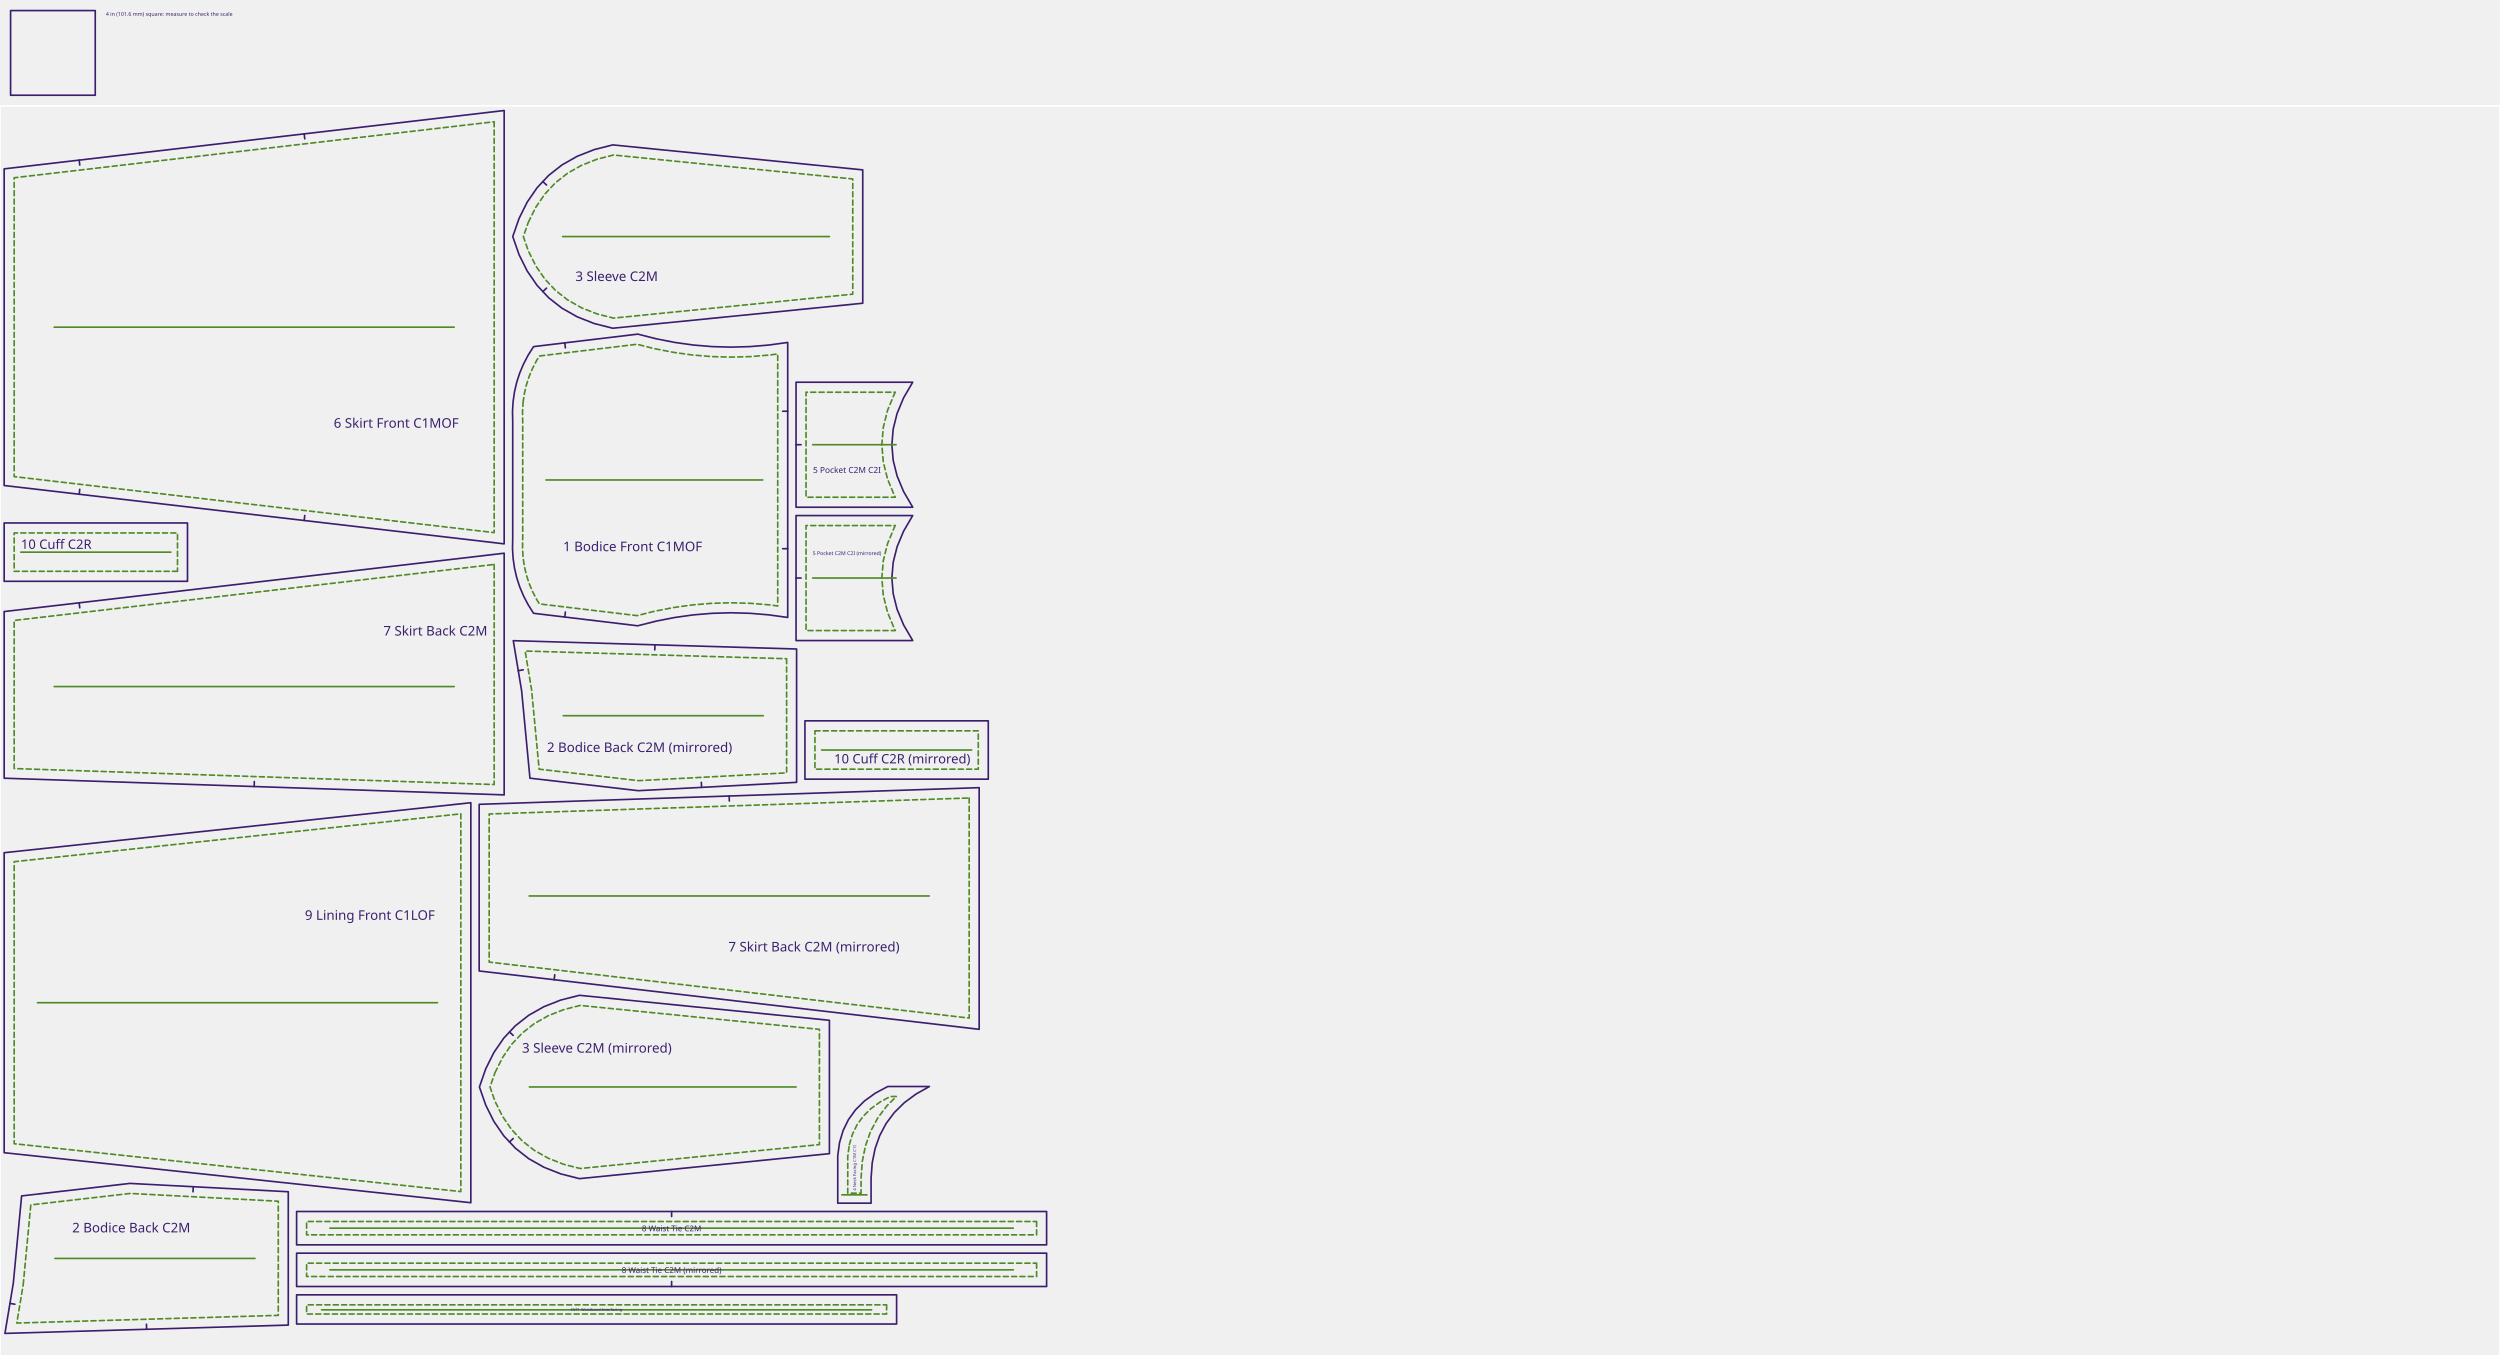
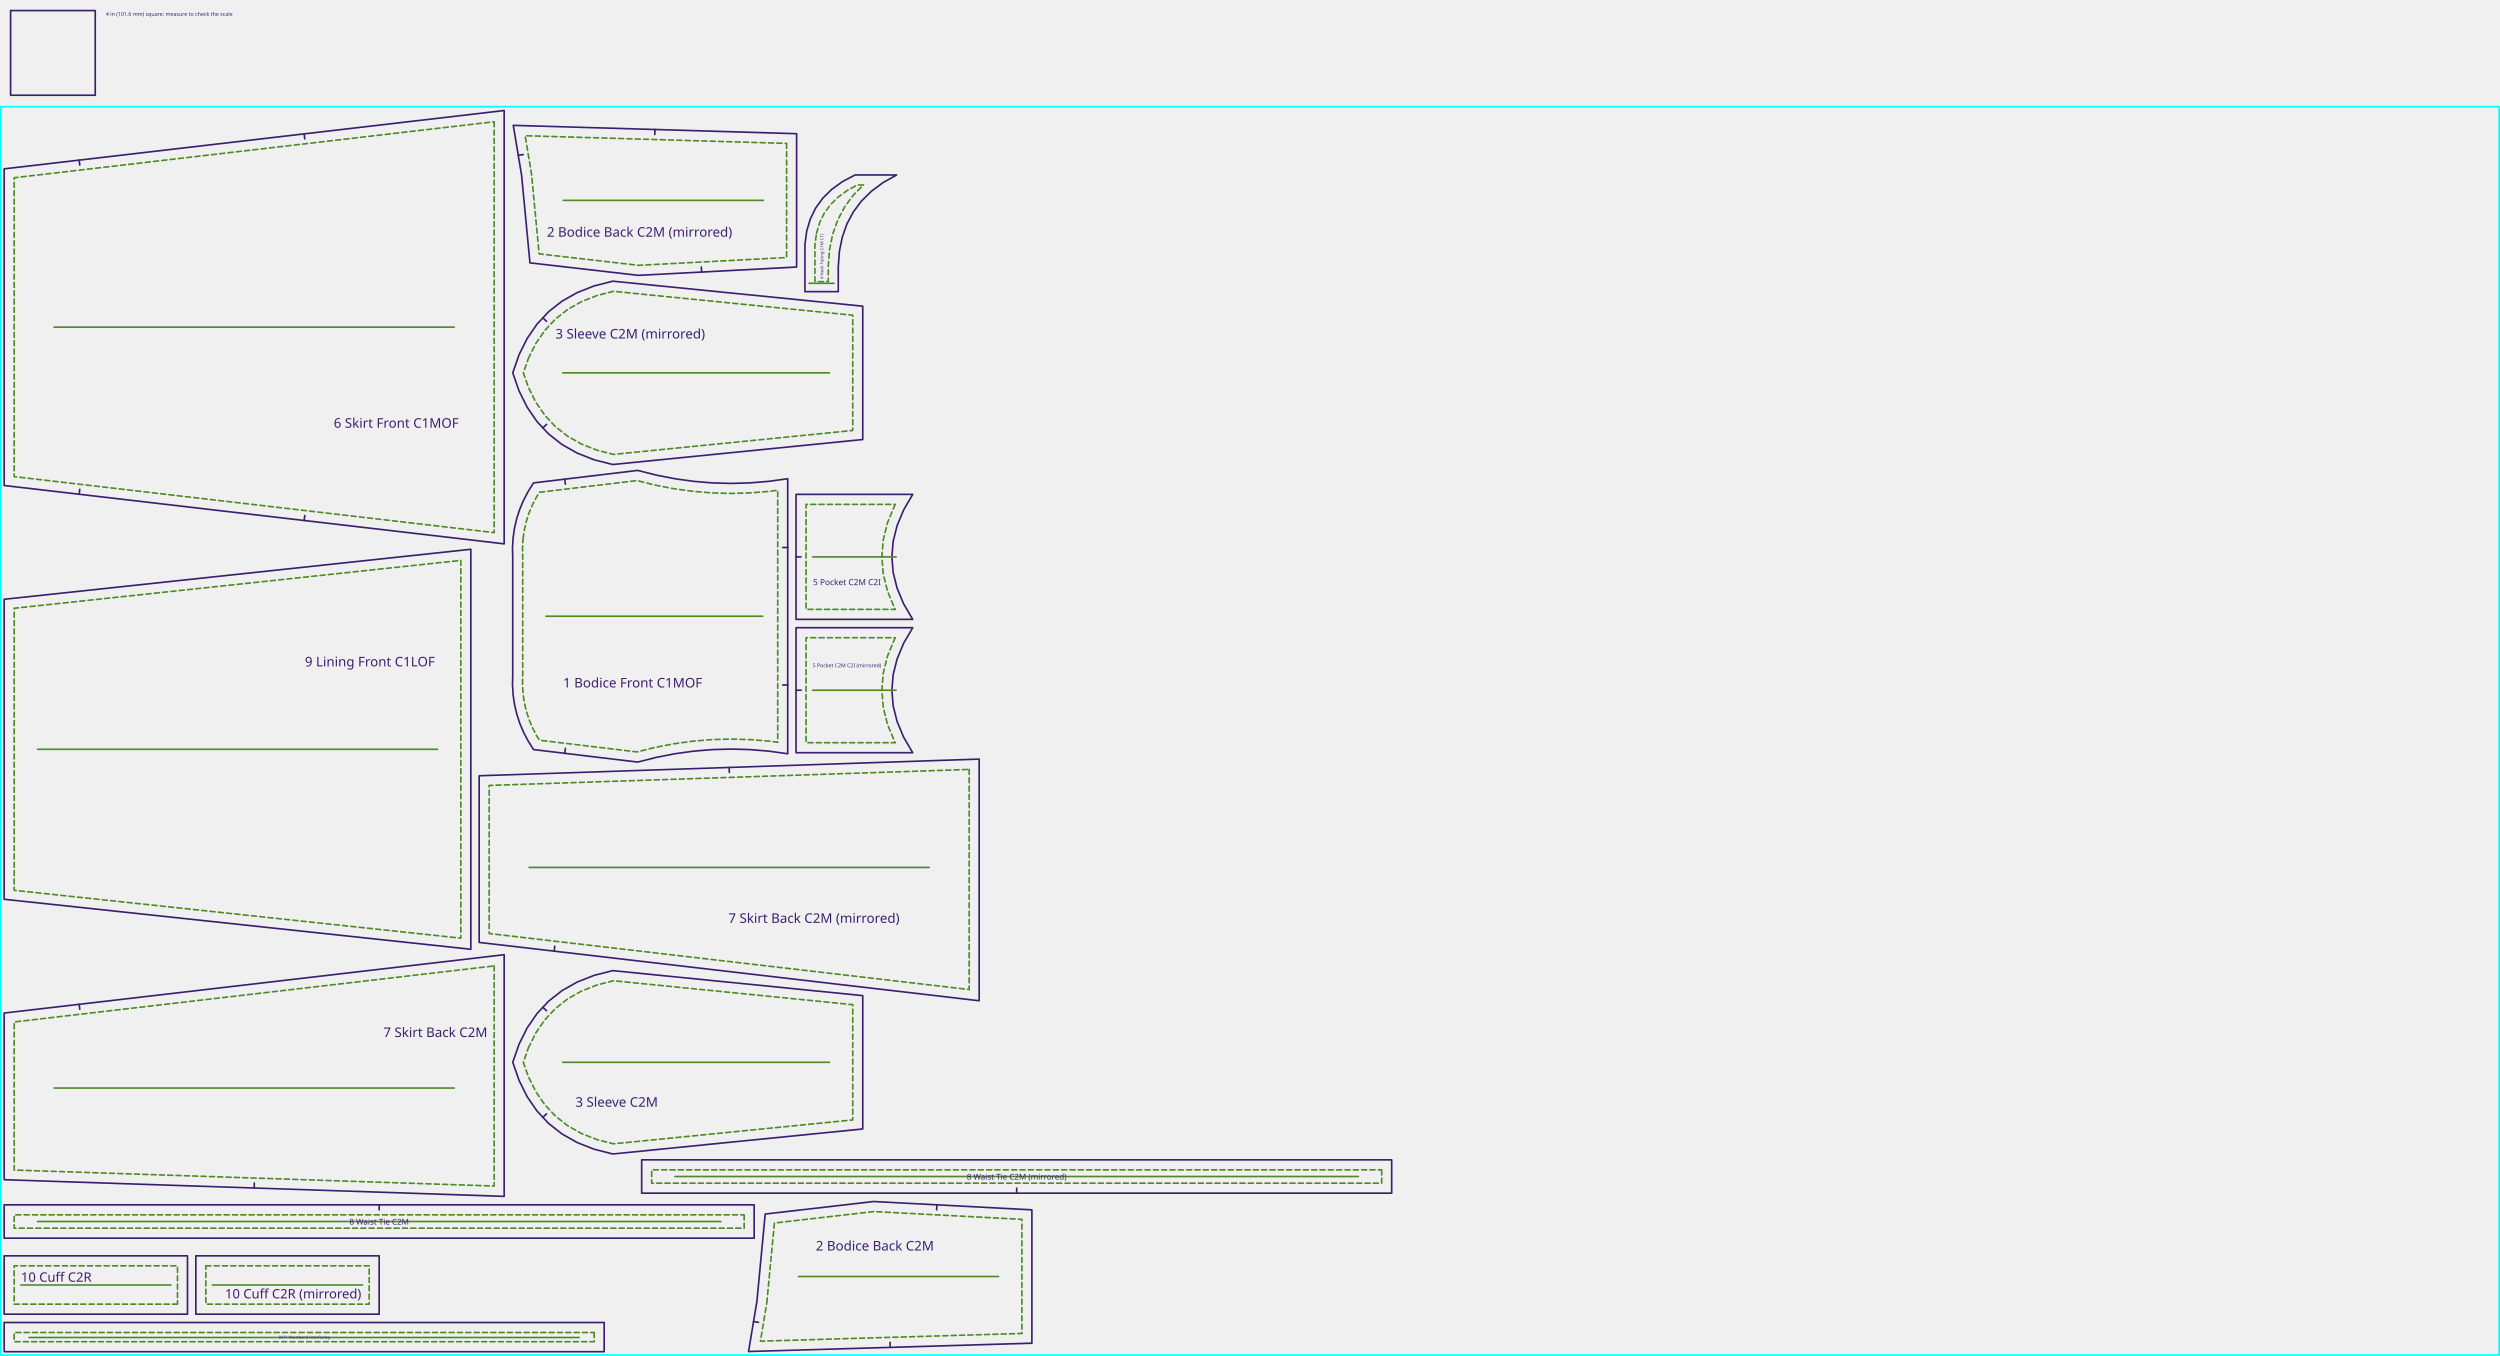
<svg xmlns="http://www.w3.org/2000/svg" width="3000mm" height="1627mm" viewBox="0 0 11338.583 6149.291">
  <g id="layer-calibration">
    <rect id="calibration-square" x="48" y="48" width="384" height="384" style="fill:none;stroke:#3b1f6e;stroke-width:7.559;stroke-linecap:round;stroke-linejoin:round" />
    <text id="calibration-label" x="480" y="72" style="font-family:sans-serif;font-size:24px;fill:#3b1f6e;stroke:none">4 in (101.6 mm) square: measure to check the scale</text>
  </g>
  <g id="layer-sheet-1" transform="translate(0 480)">
    <g id="border-1">
-       <rect x="0" y="0" width="11338.583" height="5669.291" style="fill:none;stroke:#ffffff;stroke-width:7.559;stroke-linecap:round;stroke-linejoin:round" />
+       <rect x="3.78" y="3.78" width="11331.024" height="5661.732" style="fill:none;stroke:#00ffff;stroke-width:7.559;stroke-linecap:round;stroke-linejoin:round" />
    </g>
    <g id="group-6_Skirt_Front_C1MOF" transform="translate(18.89758 5218.081) rotate(270)">
      <g id="cut-6">
        <path d="M 3496.063 0 L 4932.283 0 L 5196.85 2267.717 L 3231.496 2267.717 Z" style="fill:none;stroke:#3b1f6e;stroke-width:7.559;stroke-linecap:round;stroke-linejoin:round" />
        <g>
          <path d="M 4971.969 340.157 L 4949.443 342.803" style="fill:none;stroke:#3b1f6e;stroke-width:7.559;stroke-linecap:round;stroke-linejoin:round" data-grainnest-group="group-6_Skirt_Front_C1MOF" data-grainnest-name="6 Skirt Front C1MOF" />
          <path d="M 5091.024 1360.63 L 5068.498 1363.276" style="fill:none;stroke:#3b1f6e;stroke-width:7.559;stroke-linecap:round;stroke-linejoin:round" data-grainnest-group="group-6_Skirt_Front_C1MOF" data-grainnest-name="6 Skirt Front C1MOF" />
        </g>
        <g transform="matrix(-1 -1.2246467991473532e-16 -1.2246467991473532e-16 1 8428.346 4.547473508864641e-13)">
          <path d="M 4971.969 340.157 L 4949.443 342.803" style="fill:none;stroke:#3b1f6e;stroke-width:7.559;stroke-linecap:round;stroke-linejoin:round" data-grainnest-group="group-6_Skirt_Front_C1MOF" data-grainnest-name="6 Skirt Front C1MOF" />
          <path d="M 5091.024 1360.63 L 5068.498 1363.276" style="fill:none;stroke:#3b1f6e;stroke-width:7.559;stroke-linecap:round;stroke-linejoin:round" data-grainnest-group="group-6_Skirt_Front_C1MOF" data-grainnest-name="6 Skirt Front C1MOF" />
        </g>
      </g>
      <path d="M 5145.897 2222.362 L 3282.449 2222.362 L 3536.434 45.354 L 4891.913 45.354 Z" style="fill:none;stroke:#4f8a26;stroke-width:7.559;stroke-linecap:round;stroke-linejoin:round;stroke-dasharray:22.677,15.118" id="sew-6" />
      <path d="M 4214.173 226.772 L 4214.173 2040.945" style="fill:none;stroke:#4f8a26;stroke-width:7.559;stroke-linecap:round;stroke-linejoin:round" data-grainnest-grain="1" data-grainnest-grain-angle="90" data-grainnest-group="group-6_Skirt_Front_C1MOF" id="grain-6" />
      <text transform="translate(3781.604 1777.996) rotate(-270)" text-anchor="middle" dominant-baseline="central" style="font-family:sans-serif;font-size:60.472px;fill:#3b1f6e;stroke:none" id="name-6">6 Skirt Front C1MOF</text>
    </g>
-     <g id="group-7_Skirt_Back_C2M" transform="translate(-2437.795 3125.109) rotate(270)">
+     <g id="group-9_Lining_Front_C1LOF" transform="translate(-2437.795 4543.492) rotate(270)">
+       <g id="cut-9">
+         <path d="M 944.882 2456.693 L 2305.512 2456.693 L 2532.283 4573.228 L 718.11 4573.228 Z" style="fill:none;stroke:#3b1f6e;stroke-width:7.559;stroke-linecap:round;stroke-linejoin:round" />
+       </g>
+       <path d="M 2481.81 4527.874 L 768.584 4527.874 L 985.636 2502.047 L 2264.757 2502.047 Z" style="fill:none;stroke:#4f8a26;stroke-width:7.559;stroke-linecap:round;stroke-linejoin:round;stroke-dasharray:22.677,15.118" id="sew-9" />
+       <path d="M 1625.197 2607.874 L 1625.197 4422.047" style="fill:none;stroke:#4f8a26;stroke-width:7.559;stroke-linecap:round;stroke-linejoin:round" data-grainnest-grain="1" data-grainnest-grain-angle="90" data-grainnest-group="group-9_Lining_Front_C1LOF" id="grain-9" />
+       <text transform="translate(2024.528 4115.245) rotate(-270)" text-anchor="middle" dominant-baseline="central" style="font-family:sans-serif;font-size:60.472px;fill:#3b1f6e;stroke:none" id="name-9">9 Lining Front C1LOF</text>
+     </g>
+     <g id="group-7_Skirt_Back_C2M" transform="translate(-2437.795 4946.068) rotate(270)">
      <g id="cut-7">
        <path d="M 75.591 2456.693 L 831.496 2456.693 L 1096.063 4724.409 L 0 4724.409 z" style="fill:none;stroke:#3b1f6e;stroke-width:7.559;stroke-linecap:round;stroke-linejoin:round" data-grainnest-group="group-7_Skirt_Back_C2M" data-grainnest-name="7 Skirt Back C2M" />
        <path d="M 871.181 2796.85 L 848.655 2799.496" style="fill:none;stroke:#3b1f6e;stroke-width:7.559;stroke-linecap:round;stroke-linejoin:round" data-grainnest-group="group-7_Skirt_Back_C2M" data-grainnest-name="7 Skirt Back C2M" />
        <path d="M 37.795 3590.551 L 60.472 3591.307" style="fill:none;stroke:#3b1f6e;stroke-width:7.559;stroke-linecap:round;stroke-linejoin:round" data-grainnest-group="group-7_Skirt_Back_C2M" data-grainnest-name="7 Skirt Back C2M" />
      </g>
      <path d="M 1045.11 4679.055 L 46.891 4679.055 L 119.458 2502.047 L 791.125 2502.047 Z" style="fill:none;stroke:#4f8a26;stroke-width:7.559;stroke-linecap:round;stroke-linejoin:round;stroke-dasharray:22.677,15.118" id="sew-7" />
      <path d="M 491.339 2683.465 L 491.339 4497.638" style="fill:none;stroke:#4f8a26;stroke-width:7.559;stroke-linecap:round;stroke-linejoin:round" data-grainnest-grain="1" data-grainnest-grain-angle="90" data-grainnest-group="group-7_Skirt_Back_C2M" id="grain-7" />
      <text transform="translate(746.14 4412.403) rotate(-270)" text-anchor="middle" dominant-baseline="central" style="font-family:sans-serif;font-size:60.472px;fill:#3b1f6e;stroke:none" id="name-7">7 Skirt Back C2M</text>
    </g>
-     <g id="group-9_Lining_Front_C1LOF" transform="translate(-2437.795 5692.922) rotate(270)">
-       <g id="cut-9">
-         <path d="M 944.882 2456.693 L 2305.512 2456.693 L 2532.283 4573.228 L 718.11 4573.228 Z" style="fill:none;stroke:#3b1f6e;stroke-width:7.559;stroke-linecap:round;stroke-linejoin:round" />
-       </g>
-       <path d="M 2481.81 4527.874 L 768.584 4527.874 L 985.636 2502.047 L 2264.757 2502.047 Z" style="fill:none;stroke:#4f8a26;stroke-width:7.559;stroke-linecap:round;stroke-linejoin:round;stroke-dasharray:22.677,15.118" id="sew-9" />
-       <path d="M 1625.197 2607.874 L 1625.197 4422.047" style="fill:none;stroke:#4f8a26;stroke-width:7.559;stroke-linecap:round;stroke-linejoin:round" data-grainnest-grain="1" data-grainnest-grain-angle="90" data-grainnest-group="group-9_Lining_Front_C1LOF" id="grain-9" />
-       <text transform="translate(2024.528 4115.245) rotate(-270)" text-anchor="middle" dominant-baseline="central" style="font-family:sans-serif;font-size:60.472px;fill:#3b1f6e;stroke:none" id="name-9">9 Lining Front C1LOF</text>
-     </g>
-     <g id="group-7_Skirt_Back_C2M_mirrored" transform="translate(-283.4645 4188.437) rotate(270)">
+     <g id="group-7_Skirt_Back_C2M_mirrored" transform="translate(-283.4645 4058.882) rotate(270)">
      <g id="cut-7-2" transform="translate(1096.063 0) scale(-1 1)">
        <path d="M 75.591 2456.693 L 831.496 2456.693 L 1096.063 4724.409 L 0 4724.409 z" style="fill:none;stroke:#3b1f6e;stroke-width:7.559;stroke-linecap:round;stroke-linejoin:round" data-grainnest-group="group-7_Skirt_Back_C2M" data-grainnest-name="7 Skirt Back C2M" />
        <path d="M 871.181 2796.85 L 848.655 2799.496" style="fill:none;stroke:#3b1f6e;stroke-width:7.559;stroke-linecap:round;stroke-linejoin:round" data-grainnest-group="group-7_Skirt_Back_C2M" data-grainnest-name="7 Skirt Back C2M" />
        <path d="M 37.795 3590.551 L 60.472 3591.307" style="fill:none;stroke:#3b1f6e;stroke-width:7.559;stroke-linecap:round;stroke-linejoin:round" data-grainnest-group="group-7_Skirt_Back_C2M" data-grainnest-name="7 Skirt Back C2M" />
      </g>
      <path d="M 1049.172 4679.055 L 50.953 4679.055 L 304.938 2502.047 L 976.605 2502.047 Z" style="fill:none;stroke:#4f8a26;stroke-width:7.559;stroke-linecap:round;stroke-linejoin:round;stroke-dasharray:22.677,15.118" id="sew-7-2" />
      <path d="M 491.339 2683.465 L 491.339 4497.638" style="fill:none;stroke:#4f8a26;stroke-width:7.559;stroke-linecap:round;stroke-linejoin:round" data-grainnest-grain="1" data-grainnest-grain-angle="90" data-grainnest-group="group-7_Skirt_Back_C2M" id="grain-7-2" transform="translate(1096.063 0) scale(-1 1)" />
      <text transform="translate(376.685 3975.253) rotate(-270)" text-anchor="middle" dominant-baseline="central" style="font-family:sans-serif;font-size:60.472px;fill:#3b1f6e;stroke:none" id="name-7-2">7 Skirt Back C2M (mirrored)</text>
    </g>
-     <g id="group-1_Bodice_Front_C1MOF" transform="translate(2324.421 1696.798) rotate(270)">
+     <g id="group-1_Bodice_Front_C1MOF" transform="translate(2324.421 2314.934) rotate(270)">
      <g id="cut-1">
        <path d="M -611.83 1162.205 L -604.762 1076.523 L -602.419 991.106 L -604.8 905.915 L -611.868 821.027 L -623.66 736.365 L -640.176 651.969 L -661.417 567.874 L -604.724 95.433 L -565.757 70.866 L -525.77 49.965 L -484.762 32.693 L -442.734 19.049 L -399.723 9.071 L -355.691 2.721 L -310.639 0 L -264.567 0.945 L 264.567 0.945 L 310.639 0 L 355.691 2.721 L 399.723 9.071 L 442.734 19.049 L 484.762 32.693 L 525.77 49.965 L 565.757 70.866 L 604.724 95.433 L 661.417 567.874 L 640.176 651.969 L 623.66 736.365 L 611.868 821.027 L 604.8 905.915 L 602.419 991.106 L 604.762 1076.523 L 611.83 1162.205 L 623.622 1248.189 L -623.622 1248.189 Z" style="fill:none;stroke:#3b1f6e;stroke-width:7.559;stroke-linecap:round;stroke-linejoin:round" />
        <g>
          <path d="M 311.811 1248.189 L 311.811 1225.512" style="fill:none;stroke:#3b1f6e;stroke-width:7.559;stroke-linecap:round;stroke-linejoin:round" data-grainnest-group="group-1_Bodice_Front_C1MOF" data-grainnest-name="1 Bodice Front C1MOF" />
          <path d="M 621.732 237.165 L 599.206 239.849" style="fill:none;stroke:#3b1f6e;stroke-width:7.559;stroke-linecap:round;stroke-linejoin:round" data-grainnest-group="group-1_Bodice_Front_C1MOF" data-grainnest-name="1 Bodice Front C1MOF" />
        </g>
        <g transform="matrix(-1 -1.2246467991473532e-16 -1.2246467991473532e-16 1 1.528590634679271e-13 0)">
          <path d="M 311.811 1248.189 L 311.811 1225.512" style="fill:none;stroke:#3b1f6e;stroke-width:7.559;stroke-linecap:round;stroke-linejoin:round" data-grainnest-group="group-1_Bodice_Front_C1MOF" data-grainnest-name="1 Bodice Front C1MOF" />
          <path d="M 621.732 237.165 L 599.206 239.849" style="fill:none;stroke:#3b1f6e;stroke-width:7.559;stroke-linecap:round;stroke-linejoin:round" data-grainnest-group="group-1_Bodice_Front_C1MOF" data-grainnest-name="1 Bodice Front C1MOF" />
        </g>
      </g>
      <path d="M 351.079 47.88 L 391.346 53.686 L 430.585 62.789 L 468.929 75.237 L 506.43 91.032 L 543.122 110.211 L 562.266 122.281 L 615.384 564.924 L 595.902 642.052 L 578.911 728.876 L 566.774 816.013 L 559.498 903.398 L 557.047 991.094 L 559.459 1079.011 L 566.73 1167.154 L 571.623 1202.835 L -571.623 1202.835 L -566.73 1167.154 L -559.459 1079.011 L -557.047 991.094 L -559.498 903.398 L -566.774 816.013 L -578.911 728.876 L -595.902 642.052 L -615.384 564.924 L -562.266 122.281 L -543.122 110.211 L -506.43 91.032 L -468.929 75.237 L -430.585 62.789 L -391.346 53.686 L -351.079 47.88 L -309.736 45.382 L -265.032 46.299 L 265.032 46.299 L 309.736 45.382 Z" style="fill:none;stroke:#4f8a26;stroke-width:7.559;stroke-linecap:round;stroke-linejoin:round;stroke-dasharray:22.677,15.118" id="sew-1" />
      <path d="M 0 152.126 L 0 1134.803" style="fill:none;stroke:#4f8a26;stroke-width:7.559;stroke-linecap:round;stroke-linejoin:round" data-grainnest-grain="1" data-grainnest-grain-angle="90" data-grainnest-group="group-1_Bodice_Front_C1MOF" id="grain-1" />
      <text transform="translate(-299.682 544.878) rotate(-270)" text-anchor="middle" dominant-baseline="central" style="font-family:sans-serif;font-size:60.472px;fill:#3b1f6e;stroke:none" id="name-1">1 Bodice Front C1MOF</text>
    </g>
-     <g id="group-3_Sleeve_C2M_mirrored" transform="translate(2174.346 6585.325) rotate(270)">
+     <g id="group-3_Sleeve_C2M_mirrored" transform="translate(2325.527 3346.48) rotate(270)">
      <g id="cut-3" transform="translate(4270.866 0) scale(-1 1)">
        <path d="M 1719.685 453.543 L 1741.191 368.92 L 1771.389 292.271 L 1810.28 223.597 L 1857.902 162.935 L 1914.217 110.211 L 1979.263 65.499 L 2053.002 28.762 L 2135.433 0 L 2217.865 28.762 L 2291.603 65.499 L 2356.649 110.211 L 2412.964 162.935 L 2460.586 223.597 L 2499.477 292.271 L 2529.676 368.92 L 2551.181 453.543 L 2437.795 1587.402 L 1833.071 1587.402 z" style="fill:none;stroke:#3b1f6e;stroke-width:7.559;stroke-linecap:round;stroke-linejoin:round" data-grainnest-group="group-3_Sleeve_C2M" data-grainnest-name="3 Sleeve C2M" />
        <path d="M 1886.06 136.554 L 1901.556 153.146" style="fill:none;stroke:#3b1f6e;stroke-width:7.559;stroke-linecap:round;stroke-linejoin:round" data-grainnest-group="group-3_Sleeve_C2M" data-grainnest-name="3 Sleeve C2M" />
        <path d="M 2384.806 136.554 L 2369.31 153.146" style="fill:none;stroke:#3b1f6e;stroke-width:7.559;stroke-linecap:round;stroke-linejoin:round" data-grainnest-group="group-3_Sleeve_C2M" data-grainnest-name="3 Sleeve C2M" />
      </g>
      <path d="M 2200.211 70.638 L 2268.532 104.676 L 2328.144 145.653 L 2379.433 193.672 L 2422.803 248.918 L 2458.445 311.854 L 2486.426 382.873 L 2505.257 456.975 L 2396.75 1542.047 L 1874.116 1542.047 L 1765.609 456.975 L 1784.44 382.873 L 1812.421 311.854 L 1848.063 248.918 L 1891.434 193.672 L 1942.723 145.653 L 2002.334 104.676 L 2070.655 70.638 L 2135.433 48.036 Z" style="fill:none;stroke:#4f8a26;stroke-width:7.559;stroke-linecap:round;stroke-linejoin:round;stroke-dasharray:22.677,15.118" id="sew-3" />
      <path d="M 2135.433 226.772 L 2135.433 1436.22" style="fill:none;stroke:#4f8a26;stroke-width:7.559;stroke-linecap:round;stroke-linejoin:round" data-grainnest-grain="1" data-grainnest-grain-angle="90" data-grainnest-group="group-3_Sleeve_C2M" id="grain-3" transform="translate(4270.866 0) scale(-1 1)" />
      <text transform="translate(2314.605 532.758) rotate(-270)" text-anchor="middle" dominant-baseline="central" style="font-family:sans-serif;font-size:60.472px;fill:#3b1f6e;stroke:none" id="name-3">3 Sleeve C2M (mirrored)</text>
    </g>
-     <g id="group-3_Sleeve_C2M" transform="translate(2325.527 2728.344) rotate(270)">
-       <g id="cut-3-2">
-         <path d="M 1719.685 453.543 L 1741.191 368.92 L 1771.389 292.271 L 1810.28 223.597 L 1857.902 162.935 L 1914.217 110.211 L 1979.263 65.499 L 2053.002 28.762 L 2135.433 0 L 2217.865 28.762 L 2291.603 65.499 L 2356.649 110.211 L 2412.964 162.935 L 2460.586 223.597 L 2499.477 292.271 L 2529.676 368.92 L 2551.181 453.543 L 2437.795 1587.402 L 1833.071 1587.402 z" style="fill:none;stroke:#3b1f6e;stroke-width:7.559;stroke-linecap:round;stroke-linejoin:round" data-grainnest-group="group-3_Sleeve_C2M" data-grainnest-name="3 Sleeve C2M" />
-         <path d="M 1886.06 136.554 L 1901.556 153.146" style="fill:none;stroke:#3b1f6e;stroke-width:7.559;stroke-linecap:round;stroke-linejoin:round" data-grainnest-group="group-3_Sleeve_C2M" data-grainnest-name="3 Sleeve C2M" />
-         <path d="M 2384.806 136.554 L 2369.31 153.146" style="fill:none;stroke:#3b1f6e;stroke-width:7.559;stroke-linecap:round;stroke-linejoin:round" data-grainnest-group="group-3_Sleeve_C2M" data-grainnest-name="3 Sleeve C2M" />
-       </g>
-       <path d="M 2200.211 70.638 L 2268.532 104.676 L 2328.144 145.653 L 2379.433 193.672 L 2422.803 248.918 L 2458.445 311.854 L 2486.426 382.873 L 2505.257 456.975 L 2396.75 1542.047 L 1874.116 1542.047 L 1765.609 456.975 L 1784.44 382.873 L 1812.421 311.854 L 1848.063 248.918 L 1891.434 193.672 L 1942.723 145.653 L 2002.334 104.676 L 2070.655 70.638 L 2135.433 48.036 Z" style="fill:none;stroke:#4f8a26;stroke-width:7.559;stroke-linecap:round;stroke-linejoin:round;stroke-dasharray:22.677,15.118" id="sew-3-2" />
-       <path d="M 2135.433 226.772 L 2135.433 1436.22" style="fill:none;stroke:#4f8a26;stroke-width:7.559;stroke-linecap:round;stroke-linejoin:round" data-grainnest-grain="1" data-grainnest-grain-angle="90" data-grainnest-group="group-3_Sleeve_C2M" id="grain-3-2" />
-       <text transform="translate(1957.311 471.23) rotate(-270)" text-anchor="middle" dominant-baseline="central" style="font-family:sans-serif;font-size:60.472px;fill:#3b1f6e;stroke:none" id="name-3-2">3 Sleeve C2M</text>
-     </g>
-     <g id="group-2_Bodice_Back_C2M_mirrored" transform="translate(2327.931 3956.461) rotate(270)">
+     <g id="group-2_Bodice_Back_C2M_mirrored" transform="translate(2327.931 1619.265) rotate(270)">
      <g id="cut-2" transform="translate(2381.102 0) scale(-1 1)">
        <path d="M 850.394 0 L 1077.165 37.795 L 1474.016 75.591 L 1530.709 566.929 L 1492.913 1285.039 L 888.189 1285.039 z" style="fill:none;stroke:#3b1f6e;stroke-width:7.559;stroke-linecap:round;stroke-linejoin:round" data-grainnest-group="group-2_Bodice_Back_C2M" data-grainnest-name="2 Bodice Back C2M" />
        <path d="M 986.457 22.677 L 982.715 45.052" style="fill:none;stroke:#3b1f6e;stroke-width:7.559;stroke-linecap:round;stroke-linejoin:round" data-grainnest-group="group-2_Bodice_Back_C2M" data-grainnest-name="2 Bodice Back C2M" />
        <path d="M 1515.591 854.173 L 1492.951 852.964" style="fill:none;stroke:#3b1f6e;stroke-width:7.559;stroke-linecap:round;stroke-linejoin:round" data-grainnest-group="group-2_Bodice_Back_C2M" data-grainnest-name="2 Bodice Back C2M" />
        <path d="M 869.291 642.52 L 891.969 641.839" style="fill:none;stroke:#3b1f6e;stroke-width:7.559;stroke-linecap:round;stroke-linejoin:round" data-grainnest-group="group-2_Bodice_Back_C2M" data-grainnest-name="2 Bodice Back C2M" />
      </g>
      <path d="M 1448.873 1239.685 L 931.219 1239.685 L 895.885 568.347 L 947.934 117.26 L 1309.822 82.794 L 1483.752 53.806 Z" style="fill:none;stroke:#4f8a26;stroke-width:7.559;stroke-linecap:round;stroke-linejoin:round;stroke-dasharray:22.677,15.118" id="sew-2" />
      <path d="M 1190.551 226.772 L 1190.551 1133.858" style="fill:none;stroke:#4f8a26;stroke-width:7.559;stroke-linecap:round;stroke-linejoin:round" data-grainnest-grain="1" data-grainnest-grain-angle="90" data-grainnest-group="group-2_Bodice_Back_C2M" id="grain-2" transform="translate(2381.102 0) scale(-1 1)" />
      <text transform="translate(1049.136 572.862) rotate(-270)" text-anchor="middle" dominant-baseline="central" style="font-family:sans-serif;font-size:60.472px;fill:#3b1f6e;stroke:none" id="name-2">2 Bodice Back C2M (mirrored)</text>
    </g>
-     <g id="group-2_Bodice_Back_C2M" transform="translate(22.41914 6417.973) rotate(270)">
+     <g id="group-3_Sleeve_C2M" transform="translate(2325.527 6473.408) rotate(270)">
+       <g id="cut-3-2">
+         <path d="M 1719.685 453.543 L 1741.191 368.92 L 1771.389 292.271 L 1810.28 223.597 L 1857.902 162.935 L 1914.217 110.211 L 1979.263 65.499 L 2053.002 28.762 L 2135.433 0 L 2217.865 28.762 L 2291.603 65.499 L 2356.649 110.211 L 2412.964 162.935 L 2460.586 223.597 L 2499.477 292.271 L 2529.676 368.92 L 2551.181 453.543 L 2437.795 1587.402 L 1833.071 1587.402 z" style="fill:none;stroke:#3b1f6e;stroke-width:7.559;stroke-linecap:round;stroke-linejoin:round" data-grainnest-group="group-3_Sleeve_C2M" data-grainnest-name="3 Sleeve C2M" />
+         <path d="M 1886.06 136.554 L 1901.556 153.146" style="fill:none;stroke:#3b1f6e;stroke-width:7.559;stroke-linecap:round;stroke-linejoin:round" data-grainnest-group="group-3_Sleeve_C2M" data-grainnest-name="3 Sleeve C2M" />
+         <path d="M 2384.806 136.554 L 2369.31 153.146" style="fill:none;stroke:#3b1f6e;stroke-width:7.559;stroke-linecap:round;stroke-linejoin:round" data-grainnest-group="group-3_Sleeve_C2M" data-grainnest-name="3 Sleeve C2M" />
+       </g>
+       <path d="M 2200.211 70.638 L 2268.532 104.676 L 2328.144 145.653 L 2379.433 193.672 L 2422.803 248.918 L 2458.445 311.854 L 2486.426 382.873 L 2505.257 456.975 L 2396.75 1542.047 L 1874.116 1542.047 L 1765.609 456.975 L 1784.44 382.873 L 1812.421 311.854 L 1848.063 248.918 L 1891.434 193.672 L 1942.723 145.653 L 2002.334 104.676 L 2070.655 70.638 L 2135.433 48.036 Z" style="fill:none;stroke:#4f8a26;stroke-width:7.559;stroke-linecap:round;stroke-linejoin:round;stroke-dasharray:22.677,15.118" id="sew-3-2" />
+       <path d="M 2135.433 226.772 L 2135.433 1436.22" style="fill:none;stroke:#4f8a26;stroke-width:7.559;stroke-linecap:round;stroke-linejoin:round" data-grainnest-grain="1" data-grainnest-grain-angle="90" data-grainnest-group="group-3_Sleeve_C2M" id="grain-3-2" />
+       <text transform="translate(1957.311 471.23) rotate(-270)" text-anchor="middle" dominant-baseline="central" style="font-family:sans-serif;font-size:60.472px;fill:#3b1f6e;stroke:none" id="name-3-2">3 Sleeve C2M</text>
+     </g>
+     <g id="group-8_Waist_Tie_C2M" transform="translate(-2437.795 6420.724) rotate(270)">
+       <g id="cut-8">
+         <path d="M 1285.039 2456.693 L 1436.22 2456.693 L 1436.22 5858.268 L 1285.039 5858.268 z" style="fill:none;stroke:#3b1f6e;stroke-width:7.559;stroke-linecap:round;stroke-linejoin:round" data-grainnest-group="group-8_Waist_Tie_C2M" data-grainnest-name="8 Waist Tie C2M" />
+         <path d="M 1436.22 4157.48 L 1413.543 4157.48" style="fill:none;stroke:#3b1f6e;stroke-width:7.559;stroke-linecap:round;stroke-linejoin:round" data-grainnest-group="group-8_Waist_Tie_C2M" data-grainnest-name="8 Waist Tie C2M" />
+       </g>
+       <path d="M 1390.866 5812.913 L 1330.394 5812.913 L 1330.394 2502.047 L 1390.866 2502.047 Z" style="fill:none;stroke:#4f8a26;stroke-width:7.559;stroke-linecap:round;stroke-linejoin:round;stroke-dasharray:22.677,15.118" id="sew-8" />
+       <path d="M 1360.63 2607.874 L 1360.63 5707.087" style="fill:none;stroke:#4f8a26;stroke-width:7.559;stroke-linecap:round;stroke-linejoin:round" data-grainnest-grain="1" data-grainnest-grain-angle="90" data-grainnest-group="group-8_Waist_Tie_C2M" id="grain-8" />
+       <text transform="translate(1360.63 4157.48) rotate(-270)" text-anchor="middle" dominant-baseline="central" style="font-family:sans-serif;font-size:36.378px;fill:#3b1f6e;stroke:none" id="name-8">8 Waist Tie C2M</text>
+     </g>
+     <g id="group-2_Bodice_Back_C2M" transform="translate(3394.999 6500.12) rotate(270)">
      <g id="cut-2-2">
        <path d="M 850.394 0 L 1077.165 37.795 L 1474.016 75.591 L 1530.709 566.929 L 1492.913 1285.039 L 888.189 1285.039 z" style="fill:none;stroke:#3b1f6e;stroke-width:7.559;stroke-linecap:round;stroke-linejoin:round" data-grainnest-group="group-2_Bodice_Back_C2M" data-grainnest-name="2 Bodice Back C2M" />
        <path d="M 986.457 22.677 L 982.715 45.052" style="fill:none;stroke:#3b1f6e;stroke-width:7.559;stroke-linecap:round;stroke-linejoin:round" data-grainnest-group="group-2_Bodice_Back_C2M" data-grainnest-name="2 Bodice Back C2M" />
        <path d="M 1515.591 854.173 L 1492.951 852.964" style="fill:none;stroke:#3b1f6e;stroke-width:7.559;stroke-linecap:round;stroke-linejoin:round" data-grainnest-group="group-2_Bodice_Back_C2M" data-grainnest-name="2 Bodice Back C2M" />
        <path d="M 869.291 642.52 L 891.969 641.839" style="fill:none;stroke:#3b1f6e;stroke-width:7.559;stroke-linecap:round;stroke-linejoin:round" data-grainnest-group="group-2_Bodice_Back_C2M" data-grainnest-name="2 Bodice Back C2M" />
      </g>
      <path d="M 1071.28 82.794 L 1433.169 117.26 L 1485.217 568.347 L 1449.883 1239.685 L 932.229 1239.685 L 897.35 53.806 Z" style="fill:none;stroke:#4f8a26;stroke-width:7.559;stroke-linecap:round;stroke-linejoin:round;stroke-dasharray:22.677,15.118" id="sew-2-2" />
      <path d="M 1190.551 226.772 L 1190.551 1133.858" style="fill:none;stroke:#4f8a26;stroke-width:7.559;stroke-linecap:round;stroke-linejoin:round" data-grainnest-grain="1" data-grainnest-grain-angle="90" data-grainnest-group="group-2_Bodice_Back_C2M" id="grain-2-2" />
      <text transform="translate(1331.966 572.862) rotate(-270)" text-anchor="middle" dominant-baseline="central" style="font-family:sans-serif;font-size:60.472px;fill:#3b1f6e;stroke:none" id="name-2-2">2 Bodice Back C2M</text>
    </g>
-     <g id="group-8_Waist_Tie_C2M" transform="translate(-1111.439 6450.96) rotate(270)">
-       <g id="cut-8">
-         <path d="M 1285.039 2456.693 L 1436.22 2456.693 L 1436.22 5858.268 L 1285.039 5858.268 z" style="fill:none;stroke:#3b1f6e;stroke-width:7.559;stroke-linecap:round;stroke-linejoin:round" data-grainnest-group="group-8_Waist_Tie_C2M" data-grainnest-name="8 Waist Tie C2M" />
-         <path d="M 1436.22 4157.48 L 1413.543 4157.48" style="fill:none;stroke:#3b1f6e;stroke-width:7.559;stroke-linecap:round;stroke-linejoin:round" data-grainnest-group="group-8_Waist_Tie_C2M" data-grainnest-name="8 Waist Tie C2M" />
+     <g id="group-INT1_Waistband_Interfacing" transform="translate(-2437.795 9392.126) rotate(270)">
+       <g id="cut-INT1">
+         <path d="M 3741.732 2456.693 L 3874.016 2456.693 L 3874.016 5177.953 L 3741.732 5177.953 z" style="fill:none;stroke:#3b1f6e;stroke-width:7.559;stroke-linecap:round;stroke-linejoin:round" data-grainnest-group="group-INT1_Waistband_Interfacing" data-grainnest-name="INT1 Waistband Interfacing" />
      </g>
-       <path d="M 1390.866 5812.913 L 1330.394 5812.913 L 1330.394 2502.047 L 1390.866 2502.047 Z" style="fill:none;stroke:#4f8a26;stroke-width:7.559;stroke-linecap:round;stroke-linejoin:round;stroke-dasharray:22.677,15.118" id="sew-8" />
-       <path d="M 1360.63 2607.874 L 1360.63 5707.087" style="fill:none;stroke:#4f8a26;stroke-width:7.559;stroke-linecap:round;stroke-linejoin:round" data-grainnest-grain="1" data-grainnest-grain-angle="90" data-grainnest-group="group-8_Waist_Tie_C2M" id="grain-8" />
-       <text transform="translate(1360.63 4157.48) rotate(-270)" text-anchor="middle" dominant-baseline="central" style="font-family:sans-serif;font-size:36.378px;fill:#3b1f6e;stroke:none" id="name-8">8 Waist Tie C2M</text>
+       <path d="M 3828.661 5132.598 L 3787.087 5132.598 L 3787.087 2502.047 L 3828.661 2502.047 Z" style="fill:none;stroke:#4f8a26;stroke-width:7.559;stroke-linecap:round;stroke-linejoin:round;stroke-dasharray:22.677,15.118" id="sew-INT1" />
+       <path d="M 3805.984 2570.079 L 3805.984 5064.567" style="fill:none;stroke:#4f8a26;stroke-width:7.559;stroke-linecap:round;stroke-linejoin:round" data-grainnest-grain="1" data-grainnest-grain-angle="90" data-grainnest-group="group-INT1_Waistband_Interfacing" id="grain-INT1" />
+       <text transform="translate(3807.874 3817.323) rotate(-270)" text-anchor="middle" dominant-baseline="central" style="font-family:sans-serif;font-size:17.953px;fill:#3b1f6e;stroke:none" id="name-INT1">INT1 Waistband Interfacing</text>
    </g>
-     <g id="group-8_Waist_Tie_C2M_mirrored" transform="translate(-1111.439 6639.936) rotate(270)">
+     <g id="group-8_Waist_Tie_C2M_mirrored" transform="translate(453.6266 6216.598) rotate(270)">
      <g id="cut-8-2" transform="translate(2721.26 0) scale(-1 1)">
        <path d="M 1285.039 2456.693 L 1436.22 2456.693 L 1436.22 5858.268 L 1285.039 5858.268 z" style="fill:none;stroke:#3b1f6e;stroke-width:7.559;stroke-linecap:round;stroke-linejoin:round" data-grainnest-group="group-8_Waist_Tie_C2M" data-grainnest-name="8 Waist Tie C2M" />
        <path d="M 1436.22 4157.48 L 1413.543 4157.48" style="fill:none;stroke:#3b1f6e;stroke-width:7.559;stroke-linecap:round;stroke-linejoin:round" data-grainnest-group="group-8_Waist_Tie_C2M" data-grainnest-name="8 Waist Tie C2M" />
      </g>
      <path d="M 1390.866 5812.913 L 1330.394 5812.913 L 1330.394 2502.047 L 1390.866 2502.047 Z" style="fill:none;stroke:#4f8a26;stroke-width:7.559;stroke-linecap:round;stroke-linejoin:round;stroke-dasharray:22.677,15.118" id="sew-8-2" />
      <path d="M 1360.63 2607.874 L 1360.63 5707.087" style="fill:none;stroke:#4f8a26;stroke-width:7.559;stroke-linecap:round;stroke-linejoin:round" data-grainnest-grain="1" data-grainnest-grain-angle="90" data-grainnest-group="group-8_Waist_Tie_C2M" id="grain-8-2" transform="translate(2721.26 0) scale(-1 1)" />
      <text transform="translate(1360.63 4157.48) rotate(-270)" text-anchor="middle" dominant-baseline="central" style="font-family:sans-serif;font-size:36.378px;fill:#3b1f6e;stroke:none" id="name-8-2">8 Waist Tie C2M (mirrored)</text>
    </g>
-     <g id="group-INT1_Waistband_Interfacing" transform="translate(-1111.439 9266.708) rotate(270)">
-       <g id="cut-INT1">
-         <path d="M 3741.732 2456.693 L 3874.016 2456.693 L 3874.016 5177.953 L 3741.732 5177.953 z" style="fill:none;stroke:#3b1f6e;stroke-width:7.559;stroke-linecap:round;stroke-linejoin:round" data-grainnest-group="group-INT1_Waistband_Interfacing" data-grainnest-name="INT1 Waistband Interfacing" />
-       </g>
-       <path d="M 3828.661 5132.598 L 3787.087 5132.598 L 3787.087 2502.047 L 3828.661 2502.047 Z" style="fill:none;stroke:#4f8a26;stroke-width:7.559;stroke-linecap:round;stroke-linejoin:round;stroke-dasharray:22.677,15.118" id="sew-INT1" />
-       <path d="M 3805.984 2570.079 L 3805.984 5064.567" style="fill:none;stroke:#4f8a26;stroke-width:7.559;stroke-linecap:round;stroke-linejoin:round" data-grainnest-grain="1" data-grainnest-grain-angle="90" data-grainnest-group="group-INT1_Waistband_Interfacing" id="grain-INT1" />
-       <text transform="translate(3807.874 3817.323) rotate(-270)" text-anchor="middle" dominant-baseline="central" style="font-family:sans-serif;font-size:17.953px;fill:#3b1f6e;stroke:none" id="name-INT1">INT1 Waistband Interfacing</text>
-     </g>
-     <g id="group-5_Pocket_C2M_C2I_mirrored" transform="translate(3610.405 5883.38) rotate(270)">
+     <g id="group-5_Pocket_C2M_C2I_mirrored" transform="translate(3610.405 6392.231) rotate(270)">
      <g id="cut-5" transform="translate(7483.465 0) scale(-1 1)">
        <path d="M 3458.268 0 L 4025.197 0 L 4025.197 529.134 L 3954.331 487.786 L 3883.465 458.268 L 3812.598 440.542 L 3741.732 434.646 L 3670.866 440.542 L 3600 458.268 L 3529.134 487.786 L 3458.268 529.134 z" style="fill:none;stroke:#3b1f6e;stroke-width:7.559;stroke-linecap:round;stroke-linejoin:round" data-grainnest-group="group-5_Pocket_C2M_C2I" data-grainnest-name="5 Pocket C2M C2I" />
        <path d="M 3741.732 0 L 3741.732 22.677" style="fill:none;stroke:#3b1f6e;stroke-width:7.559;stroke-linecap:round;stroke-linejoin:round" data-grainnest-group="group-5_Pocket_C2M_C2I" data-grainnest-name="5 Pocket C2M C2I" />
      </g>
      <path d="M 3979.843 450.161 L 3974.569 447.084 L 3897.767 415.094 L 3820.03 395.649 L 3741.732 389.135 L 3663.434 395.649 L 3585.698 415.094 L 3508.896 447.084 L 3503.622 450.161 L 3503.622 45.354 L 3979.843 45.354 Z" style="fill:none;stroke:#4f8a26;stroke-width:7.559;stroke-linecap:round;stroke-linejoin:round;stroke-dasharray:22.677,15.118" id="sew-5" />
      <path d="M 3741.732 75.591 L 3741.732 453.543" style="fill:none;stroke:#4f8a26;stroke-width:7.559;stroke-linecap:round;stroke-linejoin:round" data-grainnest-grain="1" data-grainnest-grain-angle="90" data-grainnest-group="group-5_Pocket_C2M_C2I" id="grain-5" transform="translate(7483.465 0) scale(-1 1)" />
      <text transform="translate(3855.118 231.07) rotate(-270)" text-anchor="middle" dominant-baseline="central" style="font-family:sans-serif;font-size:23.622px;fill:#3b1f6e;stroke:none" id="name-5">5 Pocket C2M C2I (mirrored)</text>
    </g>
-     <g id="group-5_Pocket_C2M_C2I" transform="translate(3610.405 5278.656) rotate(270)">
+     <g id="group-5_Pocket_C2M_C2I" transform="translate(3610.405 5787.507) rotate(270)">
      <g id="cut-5-2">
        <path d="M 3458.268 0 L 4025.197 0 L 4025.197 529.134 L 3954.331 487.786 L 3883.465 458.268 L 3812.598 440.542 L 3741.732 434.646 L 3670.866 440.542 L 3600 458.268 L 3529.134 487.786 L 3458.268 529.134 z" style="fill:none;stroke:#3b1f6e;stroke-width:7.559;stroke-linecap:round;stroke-linejoin:round" data-grainnest-group="group-5_Pocket_C2M_C2I" data-grainnest-name="5 Pocket C2M C2I" />
        <path d="M 3741.732 0 L 3741.732 22.677" style="fill:none;stroke:#3b1f6e;stroke-width:7.559;stroke-linecap:round;stroke-linejoin:round" data-grainnest-group="group-5_Pocket_C2M_C2I" data-grainnest-name="5 Pocket C2M C2I" />
      </g>
      <path d="M 3979.843 450.161 L 3974.569 447.084 L 3897.767 415.094 L 3820.03 395.649 L 3741.732 389.135 L 3663.434 395.649 L 3585.698 415.094 L 3508.896 447.084 L 3503.622 450.161 L 3503.622 45.354 L 3979.843 45.354 Z" style="fill:none;stroke:#4f8a26;stroke-width:7.559;stroke-linecap:round;stroke-linejoin:round;stroke-dasharray:22.677,15.118" id="sew-5-2" />
      <path d="M 3741.732 75.591 L 3741.732 453.543" style="fill:none;stroke:#4f8a26;stroke-width:7.559;stroke-linecap:round;stroke-linejoin:round" data-grainnest-grain="1" data-grainnest-grain-angle="90" data-grainnest-group="group-5_Pocket_C2M_C2I" id="grain-5-2" />
      <text transform="translate(3628.346 231.07) rotate(-270)" text-anchor="middle" dominant-baseline="central" style="font-family:sans-serif;font-size:37.795px;fill:#3b1f6e;stroke:none" id="name-5-2">5 Pocket C2M C2I</text>
    </g>
-     <g id="group-10_Cuff_C2R" transform="translate(-2702.362 -564.783) rotate(0)">
+     <g id="group-10_Cuff_C2R" transform="translate(-2702.362 2759.055) rotate(0)">
      <g id="cut-10">
        <path d="M 2721.26 2456.693 L 3552.756 2456.693 L 3552.756 2721.26 L 2721.26 2721.26 z" style="fill:none;stroke:#3b1f6e;stroke-width:7.559;stroke-linecap:round;stroke-linejoin:round" data-grainnest-group="group-10_Cuff_C2R" data-grainnest-name="10 Cuff C2R" />
      </g>
      <path d="M 3507.402 2675.906 L 2766.614 2675.906 L 2766.614 2502.047 L 3507.402 2502.047 Z" style="fill:none;stroke:#4f8a26;stroke-width:7.559;stroke-linecap:round;stroke-linejoin:round;stroke-dasharray:22.677,15.118" id="sew-10" />
      <path d="M 2796.85 2588.976 L 3477.165 2588.976" style="fill:none;stroke:#4f8a26;stroke-width:7.559;stroke-linecap:round;stroke-linejoin:round" data-grainnest-grain="1" data-grainnest-grain-angle="0" data-grainnest-group="group-10_Cuff_C2R" id="grain-10" />
      <text transform="translate(2957.48 2551.181) rotate(0)" text-anchor="middle" dominant-baseline="central" style="font-family:sans-serif;font-size:59.055px;fill:#3b1f6e;stroke:none" id="name-10">10 Cuff C2R</text>
    </g>
-     <g id="group-10_Cuff_C2R_mirrored" transform="translate(7203.522 5510.631) rotate(180)">
+     <g id="group-10_Cuff_C2R_mirrored" transform="translate(4440.945 7937.008) rotate(180)">
      <g id="cut-10-2" transform="translate(6274.016 0) scale(-1 1)">
        <path d="M 2721.26 2456.693 L 3552.756 2456.693 L 3552.756 2721.26 L 2721.26 2721.26 z" style="fill:none;stroke:#3b1f6e;stroke-width:7.559;stroke-linecap:round;stroke-linejoin:round" data-grainnest-group="group-10_Cuff_C2R" data-grainnest-name="10 Cuff C2R" />
      </g>
      <path d="M 3507.402 2675.906 L 2766.614 2675.906 L 2766.614 2502.047 L 3507.402 2502.047 Z" style="fill:none;stroke:#4f8a26;stroke-width:7.559;stroke-linecap:round;stroke-linejoin:round;stroke-dasharray:22.677,15.118" id="sew-10-2" />
      <path d="M 2796.85 2588.976 L 3477.165 2588.976" style="fill:none;stroke:#4f8a26;stroke-width:7.559;stroke-linecap:round;stroke-linejoin:round" data-grainnest-grain="1" data-grainnest-grain-angle="0" data-grainnest-group="group-10_Cuff_C2R" id="grain-10-2" transform="translate(6274.016 0) scale(-1 1)" />
      <text transform="translate(3111.361 2551.181) rotate(-180)" text-anchor="middle" dominant-baseline="central" style="font-family:sans-serif;font-size:59.055px;fill:#3b1f6e;stroke:none" id="name-10-2">10 Cuff C2R (mirrored)</text>
    </g>
-     <g id="group-4_Neck_Facing_C1M_C1I" transform="translate(3799.543 7717.102) rotate(270)">
+     <g id="group-4_Neck_Facing_C1M_C1I" transform="translate(3650.766 3582.846) rotate(270)">
      <g id="cut-4">
        <path d="M 2740.157 0 L 2891.339 0 L 2955.591 0 L 3015.005 8.088 L 3069.543 24.302 L 3119.206 48.567 L 3164.031 80.995 L 3203.981 121.474 L 3239.055 170.079 L 3269.291 226.772 L 3269.291 415.748 L 3235.087 354.784 L 3195.78 301.795 L 3151.446 256.743 L 3102.009 219.704 L 3047.509 190.602 L 2987.906 169.512 L 2923.276 156.359 L 2853.543 151.181 L 2740.157 151.181 z" style="fill:none;stroke:#3b1f6e;stroke-width:7.559;stroke-linecap:round;stroke-linejoin:round" data-grainnest-group="group-4_Neck_Facing_C1M_C1I" data-grainnest-name="4 Neck Facing C1M C1I" />
      </g>
      <path d="M 3005.427 52.557 L 3053.013 66.704 L 3095.787 87.603 L 3134.396 115.534 L 3169.247 150.847 L 3200.481 194.13 L 3223.937 238.11 L 3223.937 265.747 L 3181.376 222.496 L 3126.43 181.329 L 3065.858 148.985 L 3000.051 125.7 L 2929.502 111.342 L 2855.225 105.827 L 2785.512 105.827 L 2785.512 45.354 L 2952.518 45.354 Z" style="fill:none;stroke:#4f8a26;stroke-width:7.559;stroke-linecap:round;stroke-linejoin:round;stroke-dasharray:22.677,15.118" id="sew-4" />
      <path d="M 2777.953 18.898 L 2777.953 132.283" style="fill:none;stroke:#4f8a26;stroke-width:7.559;stroke-linecap:round;stroke-linejoin:round" data-grainnest-grain="1" data-grainnest-grain-angle="90" data-grainnest-group="group-4_Neck_Facing_C1M_C1I" id="grain-4" />
      <text transform="translate(2899.947 75.759) rotate(-360)" text-anchor="middle" dominant-baseline="central" style="font-family:sans-serif;font-size:19.37px;fill:#3b1f6e;stroke:none" id="name-4">4 Neck Facing C1M C1I</text>
    </g>
  </g>
</svg>
